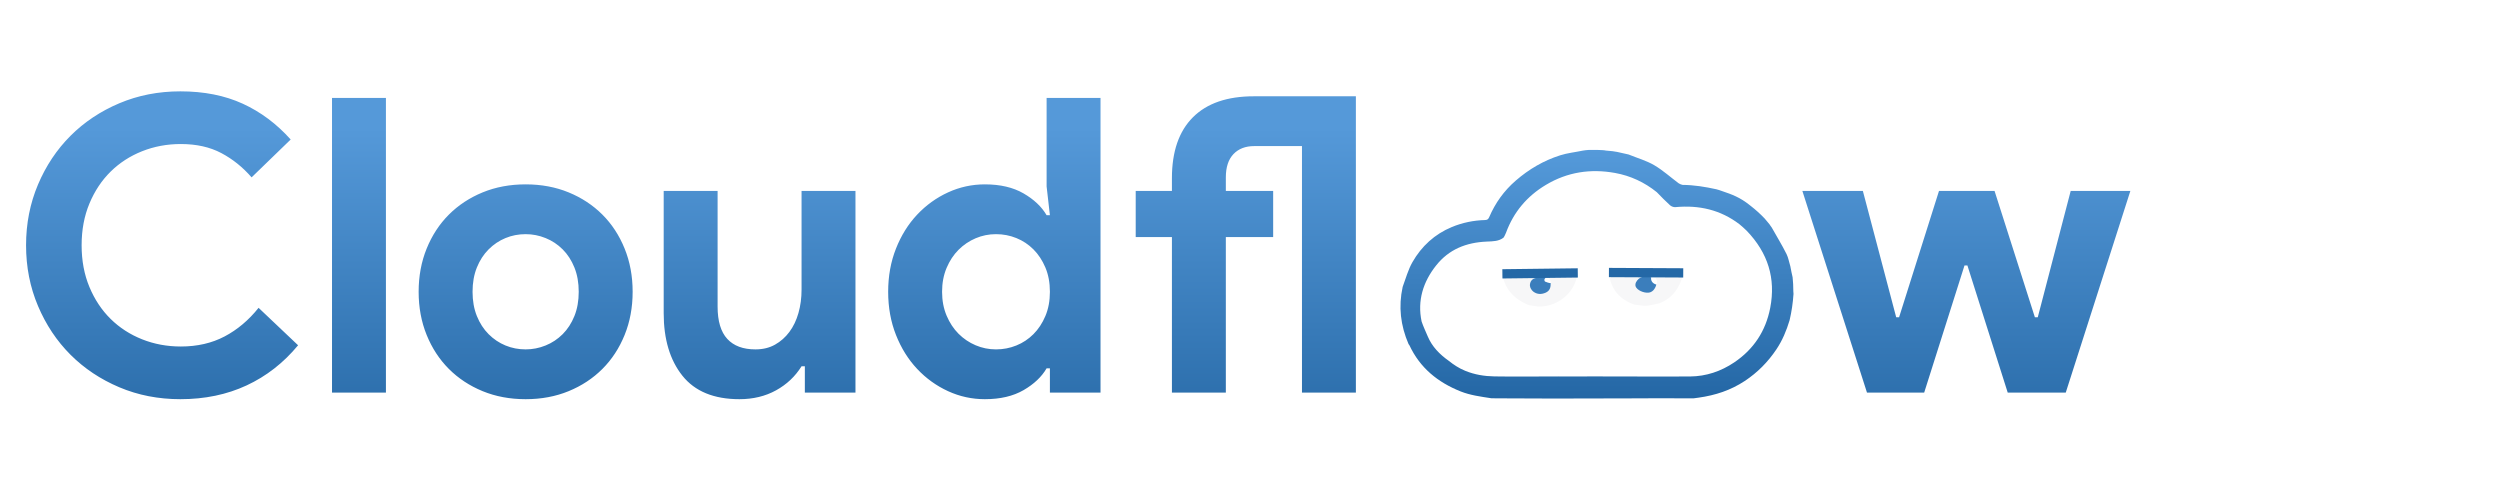
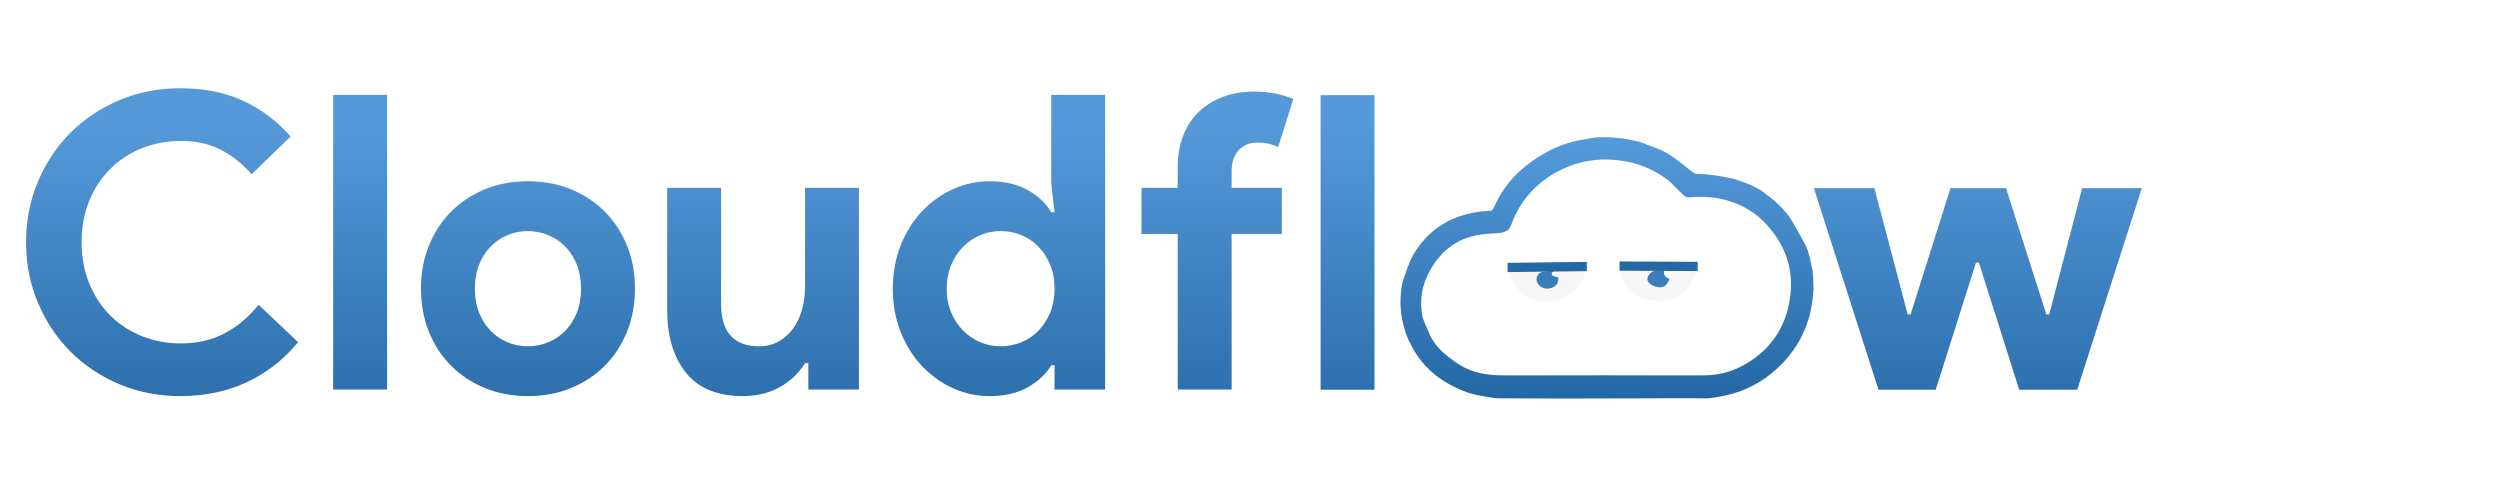
<svg xmlns="http://www.w3.org/2000/svg" xmlns:ns1="https://boxy-svg.com" viewBox="-112.481 49.345 808.506 156.362">
  <defs>
-     <linearGradient gradientUnits="userSpaceOnUse" x1="250.189" y1="47.874" x2="250.189" y2="346.547" id="gradient-0" gradientTransform="matrix(0.269312, 0, 0, 0.269312, 317.7636, 304.1731)">
+     <linearGradient gradientUnits="userSpaceOnUse" x1="250.189" y1="47.874" x2="250.189" y2="346.547" id="gradient-0" gradientTransform="matrix(0.283067, 0, 0, 0.283067, 336.4165, 80.14044)">
      <stop offset="0" style="stop-color: rgba(85, 154, 218, 1)" />
      <stop offset="1" style="stop-color: rgba(36, 103, 165, 1)" />
    </linearGradient>
    <clipPath id="clip0">
      <rect x="394" y="297" width="3611" height="1334" />
    </clipPath>
    <linearGradient gradientUnits="userSpaceOnUse" x1="2423.323" y1="814.677" x2="2423.323" y2="987.959" id="gradient-2">
      <stop offset="0" style="stop-color: rgba(85, 153, 217, 1)" />
      <stop offset="1" style="stop-color: rgba(36, 102, 163, 1)" />
    </linearGradient>
+     <linearGradient gradientUnits="userSpaceOnUse" x1="2423.323" y1="814.677" x2="2423.323" y2="987.959" id="gradient-1" gradientTransform="matrix(1, 0, 0, 1, 665.1662, 0.1235)">
+       <stop offset="0" style="stop-color: rgba(85, 153, 217, 1)" />
+       <stop offset="1" style="stop-color: rgba(36, 102, 163, 1)" />
+     </linearGradient>
  </defs>
-   <path opacity="1" stroke="none" d="M 414.61 397.432 C 411.343 397.444 408.195 397.425 404.802 397.41 C 401.226 397.435 397.896 397.465 394.448 397.452 C 393.601 397.44 392.867 397.467 392.016 397.455 C 388.386 397.447 384.876 397.482 381.244 397.478 C 377.881 397.474 374.641 397.507 371.28 397.502 C 364.957 397.463 358.752 397.461 352.438 397.43 C 351.863 397.401 351.399 397.402 350.934 397.402 C 347.554 396.881 344.154 396.441 341.042 395.198 C 333.638 392.239 327.9 387.584 324.483 380.277 C 324.427 380.157 324.331 380.054 324.198 379.88 C 321.623 373.906 320.886 367.821 322.292 361.404 C 323.318 358.646 324.058 355.836 325.452 353.399 C 328.406 348.238 332.635 344.339 338.215 342.027 C 341.642 340.611 345.213 339.879 348.907 339.773 C 349.636 339.753 349.97 339.55 350.274 338.848 C 352.246 334.268 355.036 330.342 358.868 327.022 C 363.152 323.31 367.885 320.546 373.225 318.842 C 375.546 318.098 378.028 317.853 380.532 317.323 C 381.159 317.229 381.704 317.139 382.453 317.102 C 383.425 317.05 387.28 317.081 388.008 317.305 C 391.523 317.558 391.773 317.801 395.357 318.573 C 398.206 319.742 401.167 320.563 403.717 322.073 C 406.493 323.72 408.936 325.93 411.54 327.876 C 411.87 328.125 412.295 328.25 412.776 328.404 C 416.577 328.432 420.084 329.021 423.73 329.816 C 424.34 329.949 424.989 330.203 425.649 330.428 C 428.693 331.456 431.423 332.424 434.582 334.992 C 434.778 335.152 434.774 335.171 434.875 335.216 C 436.373 336.387 437.883 337.717 439.338 339.25 C 439.975 339.945 440.405 340.57 440.923 341.141 C 441.153 341.469 441.348 341.815 441.651 342.184 C 443.273 345.107 445.014 347.884 446.461 350.818 C 447.042 352 447.245 353.371 447.674 354.739 C 447.815 355.378 447.9 355.931 448.049 356.675 C 448.209 357.336 448.306 357.803 448.405 358.273 C 448.551 359.719 448.646 361.164 448.639 362.829 C 448.639 363.252 448.677 363.456 448.696 363.661 C 448.498 366.572 448.092 369.377 447.434 372.159 C 446.412 375.566 445.093 378.715 443.156 381.603 C 440.411 385.702 437.017 389.122 432.899 391.839 C 428.414 394.797 423.468 396.452 417.968 397.218 C 417.298 397.318 416.838 397.376 416.376 397.434 C 415.826 397.424 415.273 397.414 414.61 397.432 M 371.903 390.371 C 372.454 390.352 373.005 390.334 373.803 390.369 C 380.636 390.35 387.464 390.332 394.542 390.363 C 401.45 390.369 408.36 390.426 415.266 390.363 C 420.458 390.318 425.217 388.703 429.506 385.823 C 435.829 381.572 439.725 375.653 441.166 368.163 C 443.008 358.615 440.416 350.392 433.593 343.272 C 432.8 342.554 432.054 341.773 431.206 341.127 C 425.065 336.44 418.087 334.881 410.489 335.599 C 409.925 335.652 409.182 335.368 408.756 334.986 C 407.306 333.69 405.964 332.276 404.483 330.764 C 400.502 327.556 395.986 325.452 390.97 324.544 C 383.063 323.117 375.574 324.238 368.601 328.413 C 362.496 332.069 358.195 337.18 355.73 343.851 C 355.61 344.176 355.067 345.357 354.88 345.496 C 353.339 346.638 351.673 346.65 349.498 346.741 C 342.846 347.02 337.251 349.244 333.1 354.481 C 328.939 359.728 326.991 365.782 328.419 372.573 C 328.959 374.178 329.757 375.865 330.415 377.421 C 331.8 380.698 334.205 383.19 337.271 385.35 C 338.736 386.541 340.545 387.732 342.566 388.548 C 345.612 389.783 348.741 390.287 351.932 390.34 C 358.42 390.451 364.913 390.336 371.537 390.361 C 371.581 390.347 371.627 390.332 371.903 390.371 Z" style="fill: url(#gradient-0); stroke-linecap: round; stroke-linejoin: round;" transform="matrix(1, 0, 0, 1, 18.84834, -219.2659)" ns1:origin="0.784158 0.825444" />
-   <path opacity="1" d="M 400.444 367.517 C 399.442 367.39 398.441 367.266 397.324 367.145 C 392.444 365.47 389.63 362.195 388.957 356.916 C 396.87 356.916 404.723 356.916 412.722 357.001 C 412.917 357.161 412.978 357.223 413.054 357.271 C 411.893 361.544 409.719 364.991 405.294 366.706 C 404.065 366.992 402.909 367.228 401.531 367.462 C 401.02 367.48 400.733 367.499 400.444 367.517 M 402.46 358.593 C 400.402 357.583 398.712 358.025 397.76 359.898 C 397.566 360.283 397.486 360.878 397.639 361.265 C 398.104 362.445 400.174 363.39 401.758 363.265 C 402.971 363.171 403.916 362.211 404.461 360.502 C 405.063 358.806 403.353 357.459 402.46 358.593 Z" style="fill: rgb(247, 247, 248);" stroke="none" transform="matrix(1, 0, 0, 1, 18.84834, -219.2659)" ns1:origin="1.340552 2.504298" />
-   <path opacity="1" d="M 362.565 367.074 C 359.795 365.837 357.492 364.114 355.993 361.499 C 355.485 360.616 355.169 359.625 354.712 358.513 C 354.617 358.23 354.571 358.118 354.525 358.003 C 354.554 357.758 354.582 357.514 354.611 357.177 C 361.327 357.074 368.041 357.065 374.874 357.016 C 376.24 356.979 377.483 356.979 378.731 356.979 C 378.57 362.031 373.424 367.905 366.156 367.754 C 365.029 367.592 364.109 367.449 363.187 367.309 C 363.007 367.228 362.825 367.149 362.565 367.074 M 370.208 359.937 C 369.812 358.178 369.066 357.798 366.693 358.229 C 366.138 358.347 365.567 358.416 365.031 358.595 C 363.895 358.972 363.411 359.975 363.449 360.994 C 363.473 361.663 363.995 362.501 364.552 362.925 C 365.761 363.852 367.191 363.881 368.59 363.241 C 369.928 362.63 370.216 361.467 370.208 359.937 Z" style="fill: rgb(247, 247, 248);" stroke="none" transform="matrix(1, 0, 0, 1, 18.84834, -219.2659)" ns1:origin="2.757267 2.457342" />
-   <path opacity="1" stroke="none" d="M 404.34 360.643 C 403.916 362.211 402.971 363.171 401.758 363.265 C 400.174 363.39 398.104 362.445 397.639 361.265 C 397.486 360.878 397.561 360.28 397.76 359.898 C 398.719 358.079 400.59 357.623 402.67 358.281 C 402.444 359.351 403.097 360.312 404.34 360.643 Z" style="fill: rgb(59, 126, 188);" transform="matrix(1, 0, 0, 1, 18.84834, -219.2659)" ns1:origin="3.494471 4.821619" />
-   <path opacity="1" stroke="none" d="M 370.168 360.141 C 370.216 361.467 369.928 362.63 368.59 363.241 C 367.191 363.881 365.761 363.852 364.552 362.925 C 363.995 362.501 363.473 361.663 363.449 360.994 C 363.411 359.975 363.895 358.972 365.031 358.595 C 365.567 358.416 367.631 358.177 368.364 358.134 C 369.124 358.457 367.626 358.6 368.303 359.655 C 368.548 359.796 369.989 360.298 370.168 360.141 Z" style="fill: rgb(59, 126, 188);" transform="matrix(1, 0, 0, 1, 18.84834, -219.2659)" ns1:origin="8.597379 4.56791" />
-   <path style="stroke-width: 3px; fill: rgb(59, 126, 189); stroke: rgb(36, 104, 166);" d="M 389.003 356.744 L 413.033 356.863" transform="matrix(1, 0, 0, 1, 18.84834, -219.2659)" ns1:origin="1.342403 221.916106" />
-   <path style="stroke-width: 3px; fill: rgb(59, 126, 189); stroke: rgb(36, 104, 166);" d="M 354.55 357.173 L 378.933 356.874" transform="matrix(1, 0, 0, 1, 18.84834, -219.2659)" ns1:d="M 354.55 357.173 R 378.933 356.874 1@82cedb73" ns1:origin="2.736066 88.608457" />
-   <g clip-path="url(#clip0)" transform="matrix(0.6256, 0, 0, 0.6256, -1415.311, -419.0405)" style="">
-     <path d="M 2236.625 927.186 Q 2225.35 940.802 2210.032 947.929 Q 2194.715 955.056 2175.78 955.056 Q 2158.761 955.056 2144.188 948.886 Q 2129.615 942.717 2118.978 932.08 Q 2108.341 921.442 2102.171 906.869 Q 2096.001 892.296 2096.001 875.49 Q 2096.001 858.683 2102.171 844.11 Q 2108.341 829.537 2118.978 818.9 Q 2129.615 808.263 2144.188 802.093 Q 2158.761 795.923 2175.78 795.923 Q 2194.076 795.923 2208.011 802.306 Q 2221.946 808.688 2232.796 820.814 L 2212.585 840.387 Q 2205.777 832.515 2196.948 827.835 Q 2188.12 823.155 2175.993 823.155 Q 2165.356 823.155 2155.995 826.878 Q 2146.634 830.601 2139.72 837.408 Q 2132.806 844.216 2128.764 853.896 Q 2124.722 863.576 2124.722 875.49 Q 2124.722 887.403 2128.764 897.083 Q 2132.806 906.763 2139.72 913.571 Q 2146.634 920.379 2155.995 924.102 Q 2165.356 927.825 2175.993 927.825 Q 2188.758 927.825 2198.65 922.612 Q 2208.543 917.4 2216.202 907.827 Z M 2254.161 951.652 L 2254.161 799.327 L 2282.03 799.327 L 2282.03 951.652 Z M 2354.257 844.004 Q 2366.383 844.004 2376.489 848.152 Q 2386.594 852.301 2393.934 859.64 Q 2401.274 866.98 2405.422 877.192 Q 2409.571 887.403 2409.571 899.53 Q 2409.571 911.656 2405.422 921.868 Q 2401.274 932.08 2393.934 939.419 Q 2386.594 946.759 2376.489 950.907 Q 2366.383 955.056 2354.257 955.056 Q 2342.131 955.056 2332.025 950.907 Q 2321.92 946.759 2314.58 939.419 Q 2307.241 932.08 2303.092 921.868 Q 2298.944 911.656 2298.944 899.53 Q 2298.944 887.403 2303.092 877.192 Q 2307.241 866.98 2314.58 859.64 Q 2321.92 852.301 2332.025 848.152 Q 2342.131 844.004 2354.257 844.004 Z M 2354.257 929.314 Q 2359.576 929.314 2364.575 927.293 Q 2369.575 925.272 2373.404 921.442 Q 2377.233 917.613 2379.467 912.082 Q 2381.701 906.55 2381.701 899.53 Q 2381.701 892.509 2379.467 886.978 Q 2377.233 881.446 2373.404 877.617 Q 2369.575 873.788 2364.575 871.767 Q 2359.576 869.746 2354.257 869.746 Q 2348.726 869.746 2343.833 871.767 Q 2338.94 873.788 2335.11 877.617 Q 2331.281 881.446 2329.047 886.978 Q 2326.813 892.509 2326.813 899.53 Q 2326.813 906.55 2329.047 912.082 Q 2331.281 917.613 2335.11 921.442 Q 2338.94 925.272 2343.833 927.293 Q 2348.726 929.314 2354.257 929.314 Z M 2498.593 938.036 L 2496.891 938.036 Q 2491.998 945.908 2483.701 950.482 Q 2475.404 955.056 2464.767 955.056 Q 2444.982 955.056 2435.302 942.929 Q 2425.622 930.803 2425.622 910.592 L 2425.622 847.407 L 2453.492 847.407 L 2453.492 907.188 Q 2453.492 918.464 2458.491 923.889 Q 2463.491 929.314 2473.064 929.314 Q 2478.808 929.314 2483.17 926.867 Q 2487.531 924.421 2490.616 920.272 Q 2493.7 916.124 2495.296 910.486 Q 2496.891 904.848 2496.891 898.466 L 2496.891 847.407 L 2524.761 847.407 L 2524.761 951.652 L 2498.593 951.652 Z M 2625.273 939.1 L 2623.571 939.1 Q 2619.742 945.695 2611.657 950.376 Q 2603.573 955.056 2591.659 955.056 Q 2581.66 955.056 2572.619 950.907 Q 2563.577 946.759 2556.663 939.419 Q 2549.749 932.08 2545.707 921.868 Q 2541.665 911.656 2541.665 899.53 Q 2541.665 887.403 2545.707 877.192 Q 2549.749 866.98 2556.663 859.64 Q 2563.577 852.301 2572.619 848.152 Q 2581.66 844.004 2591.659 844.004 Q 2603.573 844.004 2611.657 848.684 Q 2619.742 853.364 2623.571 859.959 L 2625.273 859.959 L 2623.571 845.067 L 2623.571 799.327 L 2651.44 799.327 L 2651.44 951.652 L 2625.273 951.652 Z M 2597.404 929.314 Q 2602.935 929.314 2607.934 927.293 Q 2612.934 925.272 2616.763 921.442 Q 2620.593 917.613 2622.933 912.082 Q 2625.273 906.55 2625.273 899.53 Q 2625.273 892.509 2622.933 886.978 Q 2620.593 881.446 2616.763 877.617 Q 2612.934 873.788 2607.934 871.767 Q 2602.935 869.746 2597.404 869.746 Q 2591.872 869.746 2586.873 871.873 Q 2581.873 874 2578.044 877.83 Q 2574.214 881.659 2571.874 887.191 Q 2569.534 892.722 2569.534 899.53 Q 2569.534 906.338 2571.874 911.869 Q 2574.214 917.4 2578.044 921.23 Q 2581.873 925.059 2586.873 927.186 Q 2591.872 929.314 2597.404 929.314 Z M 2755.578 951.652 L 2755.578 824.218 L 2730.9 824.218 Q 2724.092 824.218 2720.156 828.367 Q 2716.221 832.515 2716.221 840.387 L 2716.221 847.407 L 2740.686 847.407 L 2740.686 871.235 L 2716.221 871.235 L 2716.221 951.652 L 2688.351 951.652 L 2688.351 871.235 L 2669.63 871.235 L 2669.63 847.407 L 2688.351 847.407 L 2688.351 840.812 Q 2688.351 820.176 2699.201 809.326 Q 2710.051 798.476 2730.687 798.476 L 2783.448 798.476 L 2783.448 951.652 Z" style="fill: url(#gradient-2); line-height: 274.119px; white-space: pre;" />
-     <path d="M 2800.883 972.926 L 2907.042 972.926 L 2907.042 997.605 L 2800.883 997.605 Z M 2907.133 972.926 L 3013.292 972.926 L 3013.292 997.605 L 2907.133 997.605 Z" style="fill: none; line-height: 274.119px; white-space: pre;" />
-     <path d="M 3014.258 847.407 L 3045.532 847.407 L 3062.764 912.72 L 3064.253 912.72 L 3084.889 847.407 L 3113.61 847.407 L 3134.459 912.72 L 3135.948 912.72 L 3152.967 847.407 L 3183.815 847.407 L 3150.414 951.652 L 3120.417 951.652 L 3099.569 885.914 L 3098.079 885.914 L 3077.23 951.652 L 3047.659 951.652 Z" style="fill: url(#gradient-2); line-height: 274.119px; white-space: pre;" />
+   <path opacity="1" stroke="none" d="M 438.209 178.162 C 434.775 178.175 431.467 178.155 427.9 178.139 C 424.142 178.166 420.642 178.197 417.018 178.183 C 416.127 178.171 415.356 178.199 414.461 178.187 C 410.646 178.178 406.957 178.215 403.139 178.211 C 399.604 178.207 396.199 178.241 392.666 178.236 C 386.02 178.195 379.498 178.193 372.862 178.16 C 372.258 178.13 371.77 178.131 371.281 178.131 C 367.728 177.583 364.155 177.121 360.884 175.814 C 353.102 172.704 347.071 167.811 343.479 160.131 C 343.42 160.005 343.319 159.897 343.18 159.714 C 340.473 153.435 339.698 147.039 341.176 140.294 C 342.255 137.396 343.032 134.442 344.498 131.881 C 347.603 126.456 352.048 122.358 357.913 119.928 C 361.515 118.439 365.268 117.67 369.151 117.559 C 369.917 117.538 370.268 117.324 370.587 116.586 C 372.66 111.772 375.593 107.646 379.62 104.156 C 384.123 100.255 389.098 97.35 394.711 95.559 C 397.15 94.777 399.759 94.519 402.391 93.962 C 403.05 93.863 403.623 93.769 404.41 93.73 C 405.432 93.675 409.483 93.708 410.249 93.943 C 413.943 94.209 414.206 94.464 417.973 95.276 C 420.967 96.505 424.08 97.367 426.76 98.955 C 429.678 100.686 432.246 103.009 434.982 105.054 C 435.329 105.316 435.776 105.447 436.282 105.609 C 440.277 105.638 443.963 106.257 447.795 107.093 C 448.436 107.233 449.118 107.5 449.812 107.736 C 453.012 108.817 455.881 109.834 459.201 112.533 C 459.407 112.702 459.403 112.722 459.509 112.769 C 461.084 114 462.671 115.398 464.2 117.009 C 464.87 117.739 465.322 118.396 465.866 118.996 C 466.108 119.341 466.313 119.705 466.631 120.093 C 468.336 123.165 470.166 126.084 471.687 129.168 C 472.298 130.41 472.511 131.851 472.962 133.289 C 473.11 133.961 473.2 134.542 473.356 135.324 C 473.524 136.019 473.626 136.509 473.73 137.003 C 473.884 138.523 473.984 140.042 473.976 141.792 C 473.976 142.237 474.016 142.451 474.036 142.667 C 473.828 145.726 473.401 148.675 472.71 151.599 C 471.636 155.18 470.249 158.49 468.213 161.525 C 465.328 165.833 461.761 169.428 457.432 172.284 C 452.718 175.393 447.52 177.132 441.739 177.938 C 441.035 178.043 440.551 178.104 440.065 178.165 C 439.487 178.154 438.906 178.144 438.209 178.162 M 393.321 170.741 C 393.9 170.721 394.479 170.702 395.318 170.739 C 402.5 170.719 409.677 170.7 417.116 170.732 C 424.377 170.739 431.64 170.799 438.899 170.732 C 444.356 170.685 449.358 168.988 453.866 165.961 C 460.512 161.492 464.607 155.271 466.122 147.399 C 468.058 137.363 465.333 128.72 458.162 121.236 C 457.328 120.482 456.544 119.661 455.653 118.982 C 449.198 114.055 441.864 112.417 433.878 113.171 C 433.285 113.227 432.504 112.929 432.056 112.527 C 430.532 111.165 429.122 109.679 427.565 108.089 C 423.381 104.718 418.634 102.506 413.362 101.552 C 405.051 100.052 397.18 101.23 389.85 105.618 C 383.434 109.461 378.913 114.833 376.322 121.845 C 376.196 122.186 375.625 123.428 375.429 123.574 C 373.809 124.774 372.058 124.787 369.772 124.882 C 362.78 125.176 356.899 127.513 352.536 133.018 C 348.163 138.533 346.115 144.896 347.616 152.034 C 348.184 153.721 349.023 155.494 349.714 157.129 C 351.17 160.574 353.698 163.193 356.92 165.463 C 358.46 166.715 360.362 167.967 362.486 168.825 C 365.687 170.123 368.976 170.653 372.33 170.708 C 379.149 170.825 385.974 170.704 392.936 170.73 C 392.983 170.716 393.031 170.7 393.321 170.741 Z" style="fill: url(#gradient-0); stroke-linecap: round; stroke-linejoin: round;" ns1:origin="0.784158 0.825444" />
+   <path opacity="1" d="M 423.32 146.72 C 422.267 146.586 421.214 146.456 420.04 146.329 C 414.911 144.568 411.953 141.126 411.246 135.577 C 419.563 135.577 427.817 135.577 436.225 135.667 C 436.43 135.835 436.494 135.9 436.574 135.95 C 435.354 140.442 433.068 144.065 428.417 145.867 C 427.126 146.168 425.911 146.416 424.462 146.662 C 423.925 146.681 423.624 146.701 423.32 146.72 M 425.439 137.34 C 423.276 136.278 421.499 136.743 420.499 138.711 C 420.295 139.116 420.211 139.742 420.372 140.148 C 420.86 141.389 423.036 142.382 424.701 142.25 C 425.976 142.152 426.969 141.143 427.542 139.346 C 428.175 137.564 426.377 136.148 425.439 137.34 Z" style="fill: rgb(247, 247, 248);" stroke="none" ns1:origin="1.340552 2.504298" />
+   <path opacity="1" d="M 383.506 146.254 C 380.595 144.954 378.174 143.143 376.598 140.394 C 376.065 139.466 375.732 138.425 375.252 137.256 C 375.152 136.958 375.104 136.841 375.056 136.72 C 375.086 136.462 375.115 136.206 375.146 135.851 C 382.205 135.743 389.262 135.734 396.444 135.682 C 397.88 135.643 399.186 135.643 400.498 135.643 C 400.329 140.953 394.92 147.127 387.281 146.969 C 386.096 146.798 385.129 146.648 384.16 146.501 C 383.971 146.416 383.779 146.333 383.506 146.254 M 391.54 138.752 C 391.123 136.904 390.339 136.504 387.845 136.957 C 387.262 137.081 386.661 137.154 386.098 137.342 C 384.904 137.738 384.395 138.792 384.435 139.863 C 384.461 140.567 385.009 141.447 385.595 141.893 C 386.865 142.867 388.368 142.898 389.839 142.225 C 391.245 141.583 391.548 140.361 391.54 138.752 Z" style="fill: rgb(247, 247, 248);" stroke="none" ns1:origin="2.757267 2.457342" />
+   <path opacity="1" stroke="none" d="M 427.415 139.495 C 426.969 141.143 425.976 142.152 424.701 142.25 C 423.036 142.382 420.86 141.389 420.372 140.148 C 420.211 139.742 420.29 139.113 420.499 138.711 C 421.507 136.8 423.473 136.32 425.659 137.012 C 425.422 138.137 426.108 139.147 427.415 139.495 Z" style="fill: rgb(59, 126, 188);" ns1:origin="3.494471 4.821619" />
+   <path opacity="1" stroke="none" d="M 391.497 138.967 C 391.548 140.361 391.245 141.583 389.839 142.225 C 388.368 142.898 386.865 142.867 385.595 141.893 C 385.009 141.447 384.461 140.567 384.435 139.863 C 384.395 138.792 384.904 137.738 386.098 137.342 C 386.661 137.154 388.831 136.903 389.601 136.857 C 390.4 137.197 388.826 137.347 389.537 138.456 C 389.795 138.604 391.309 139.132 391.497 138.967 Z" style="fill: rgb(59, 126, 188);" ns1:origin="8.597379 4.56791" />
+   <path style="stroke-width: 3px; fill: rgb(59, 126, 189); stroke: rgb(36, 104, 166);" d="M 411.294 135.396 L 436.552 135.521" ns1:origin="1.342403 221.916106" />
+   <path style="stroke-width: 3px; fill: rgb(59, 126, 189); stroke: rgb(36, 104, 166);" d="M 375.082 135.847 L 400.71 135.533" ns1:d="M 375.082 135.847 R 400.71 135.533 1@278cfa79" ns1:origin="2.736066 88.608457" />
+   <g clip-path="url(#clip0)" transform="matrix(0.6256, 0, 0, 0.6256, -1415.311, -420.0405)" style="">
+     <path d="M 2236.625 927.186 Q 2225.35 940.802 2210.032 947.929 Q 2194.715 955.056 2175.78 955.056 Q 2158.761 955.056 2144.188 948.886 Q 2129.615 942.717 2118.978 932.08 Q 2108.341 921.442 2102.171 906.869 Q 2096.001 892.296 2096.001 875.49 Q 2096.001 858.683 2102.171 844.11 Q 2108.341 829.537 2118.978 818.9 Q 2129.615 808.263 2144.188 802.093 Q 2158.761 795.923 2175.78 795.923 Q 2194.076 795.923 2208.011 802.306 Q 2221.946 808.688 2232.796 820.814 L 2212.585 840.387 Q 2205.777 832.515 2196.948 827.835 Q 2188.12 823.155 2175.993 823.155 Q 2165.356 823.155 2155.995 826.878 Q 2146.634 830.601 2139.72 837.408 Q 2132.806 844.216 2128.764 853.896 Q 2124.722 863.576 2124.722 875.49 Q 2124.722 887.403 2128.764 897.083 Q 2132.806 906.763 2139.72 913.571 Q 2146.634 920.379 2155.995 924.102 Q 2165.356 927.825 2175.993 927.825 Q 2188.758 927.825 2198.65 922.612 Q 2208.543 917.4 2216.202 907.827 Z M 2254.76 951.652 L 2254.76 799.327 L 2282.63 799.327 L 2282.63 951.652 Z M 2355.456 844.004 Q 2367.582 844.004 2377.688 848.152 Q 2387.793 852.301 2395.133 859.64 Q 2402.472 866.98 2406.621 877.192 Q 2410.769 887.403 2410.769 899.53 Q 2410.769 911.656 2406.621 921.868 Q 2402.472 932.08 2395.133 939.419 Q 2387.793 946.759 2377.688 950.907 Q 2367.582 955.056 2355.456 955.056 Q 2343.329 955.056 2333.224 950.907 Q 2323.119 946.759 2315.779 939.419 Q 2308.439 932.08 2304.291 921.868 Q 2300.142 911.656 2300.142 899.53 Q 2300.142 887.403 2304.291 877.192 Q 2308.439 866.98 2315.779 859.64 Q 2323.119 852.301 2333.224 848.152 Q 2343.329 844.004 2355.456 844.004 Z M 2355.456 929.314 Q 2360.774 929.314 2365.774 927.293 Q 2370.773 925.272 2374.603 921.442 Q 2378.432 917.613 2380.666 912.082 Q 2382.9 906.55 2382.9 899.53 Q 2382.9 892.509 2380.666 886.978 Q 2378.432 881.446 2374.603 877.617 Q 2370.773 873.788 2365.774 871.767 Q 2360.774 869.746 2355.456 869.746 Q 2349.924 869.746 2345.031 871.767 Q 2340.138 873.788 2336.309 877.617 Q 2332.479 881.446 2330.246 886.978 Q 2328.012 892.509 2328.012 899.53 Q 2328.012 906.55 2330.246 912.082 Q 2332.479 917.613 2336.309 921.442 Q 2340.138 925.272 2345.031 927.293 Q 2349.924 929.314 2355.456 929.314 Z M 2500.392 938.036 L 2498.69 938.036 Q 2493.797 945.908 2485.5 950.482 Q 2477.203 955.056 2466.565 955.056 Q 2446.78 955.056 2437.1 942.929 Q 2427.421 930.803 2427.421 910.592 L 2427.421 847.407 L 2455.29 847.407 L 2455.29 907.188 Q 2455.29 918.464 2460.29 923.889 Q 2465.289 929.314 2474.863 929.314 Q 2480.607 929.314 2484.968 926.867 Q 2489.329 924.421 2492.414 920.272 Q 2495.499 916.124 2497.094 910.486 Q 2498.69 904.848 2498.69 898.466 L 2498.69 847.407 L 2526.559 847.407 L 2526.559 951.652 L 2500.392 951.652 Z M 2627.671 939.1 L 2625.969 939.1 Q 2622.14 945.695 2614.055 950.376 Q 2605.971 955.056 2594.057 955.056 Q 2584.058 955.056 2575.017 950.907 Q 2565.975 946.759 2559.061 939.419 Q 2552.147 932.08 2548.105 921.868 Q 2544.063 911.656 2544.063 899.53 Q 2544.063 887.403 2548.105 877.192 Q 2552.147 866.98 2559.061 859.64 Q 2565.975 852.301 2575.017 848.152 Q 2584.058 844.004 2594.057 844.004 Q 2605.971 844.004 2614.055 848.684 Q 2622.14 853.364 2625.969 859.959 L 2627.671 859.959 L 2625.969 845.067 L 2625.969 799.327 L 2653.838 799.327 L 2653.838 951.652 L 2627.671 951.652 Z M 2599.801 929.314 Q 2605.333 929.314 2610.332 927.293 Q 2615.332 925.272 2619.161 921.442 Q 2622.991 917.613 2625.331 912.082 Q 2627.671 906.55 2627.671 899.53 Q 2627.671 892.509 2625.331 886.978 Q 2622.991 881.446 2619.161 877.617 Q 2615.332 873.788 2610.332 871.767 Q 2605.333 869.746 2599.801 869.746 Q 2594.27 869.746 2589.271 871.873 Q 2584.271 874 2580.442 877.83 Q 2576.612 881.659 2574.272 887.191 Q 2571.932 892.722 2571.932 899.53 Q 2571.932 906.338 2574.272 911.869 Q 2576.612 917.4 2580.442 921.23 Q 2584.271 925.059 2589.271 927.186 Q 2594.27 929.314 2599.801 929.314 Z M 2730.919 797.625 Q 2736.876 797.625 2741.981 798.689 Q 2747.087 799.753 2751.129 801.455 L 2743.258 826.346 Q 2741.13 825.282 2738.684 824.644 Q 2736.237 824.006 2732.621 824.006 Q 2726.451 824.006 2722.834 827.941 Q 2719.218 831.877 2719.218 838.898 L 2719.218 847.407 L 2745.173 847.407 L 2745.173 871.235 L 2719.218 871.235 L 2719.218 951.652 L 2691.348 951.652 L 2691.348 871.235 L 2672.627 871.235 L 2672.627 847.407 L 2691.348 847.407 L 2691.348 837.196 Q 2691.348 827.622 2694.22 820.283 Q 2697.092 812.943 2702.411 807.943 Q 2707.73 802.944 2714.963 800.285 Q 2722.196 797.625 2730.919 797.625 Z" style="fill: url(#gradient-2); line-height: 274.119px; white-space: pre;" />
+     <path style="fill: rgb(51, 51, 51); white-space: pre;" />
+     <path d="M 2765.211 951.776 L 2765.211 799.483 L 2793.075 799.483 L 2793.075 951.776 Z" style="fill: url(#gradient-1); line-height: 274.119px; white-space: pre;" />
+     <path d="M 2805.688 973.046 L 2911.826 973.046 L 2911.826 997.719 L 2805.688 997.719 Z M 2912.512 973.046 L 3018.65 973.046 L 3018.65 997.719 L 2912.512 997.719 Z" style="fill: none; line-height: 274.119px; white-space: pre;" />
+     <path d="M 3020.212 847.553 L 3051.479 847.553 L 3068.708 912.852 L 3070.197 912.852 L 3090.829 847.553 L 3119.543 847.553 L 3140.388 912.852 L 3141.877 912.852 L 3158.893 847.553 L 3189.734 847.553 L 3156.34 951.776 L 3126.35 951.776 L 3105.505 886.052 L 3104.016 886.052 L 3083.172 951.776 L 3053.606 951.776 Z" style="fill: url(#gradient-1); line-height: 274.119px; white-space: pre;" />
  </g>
</svg>
